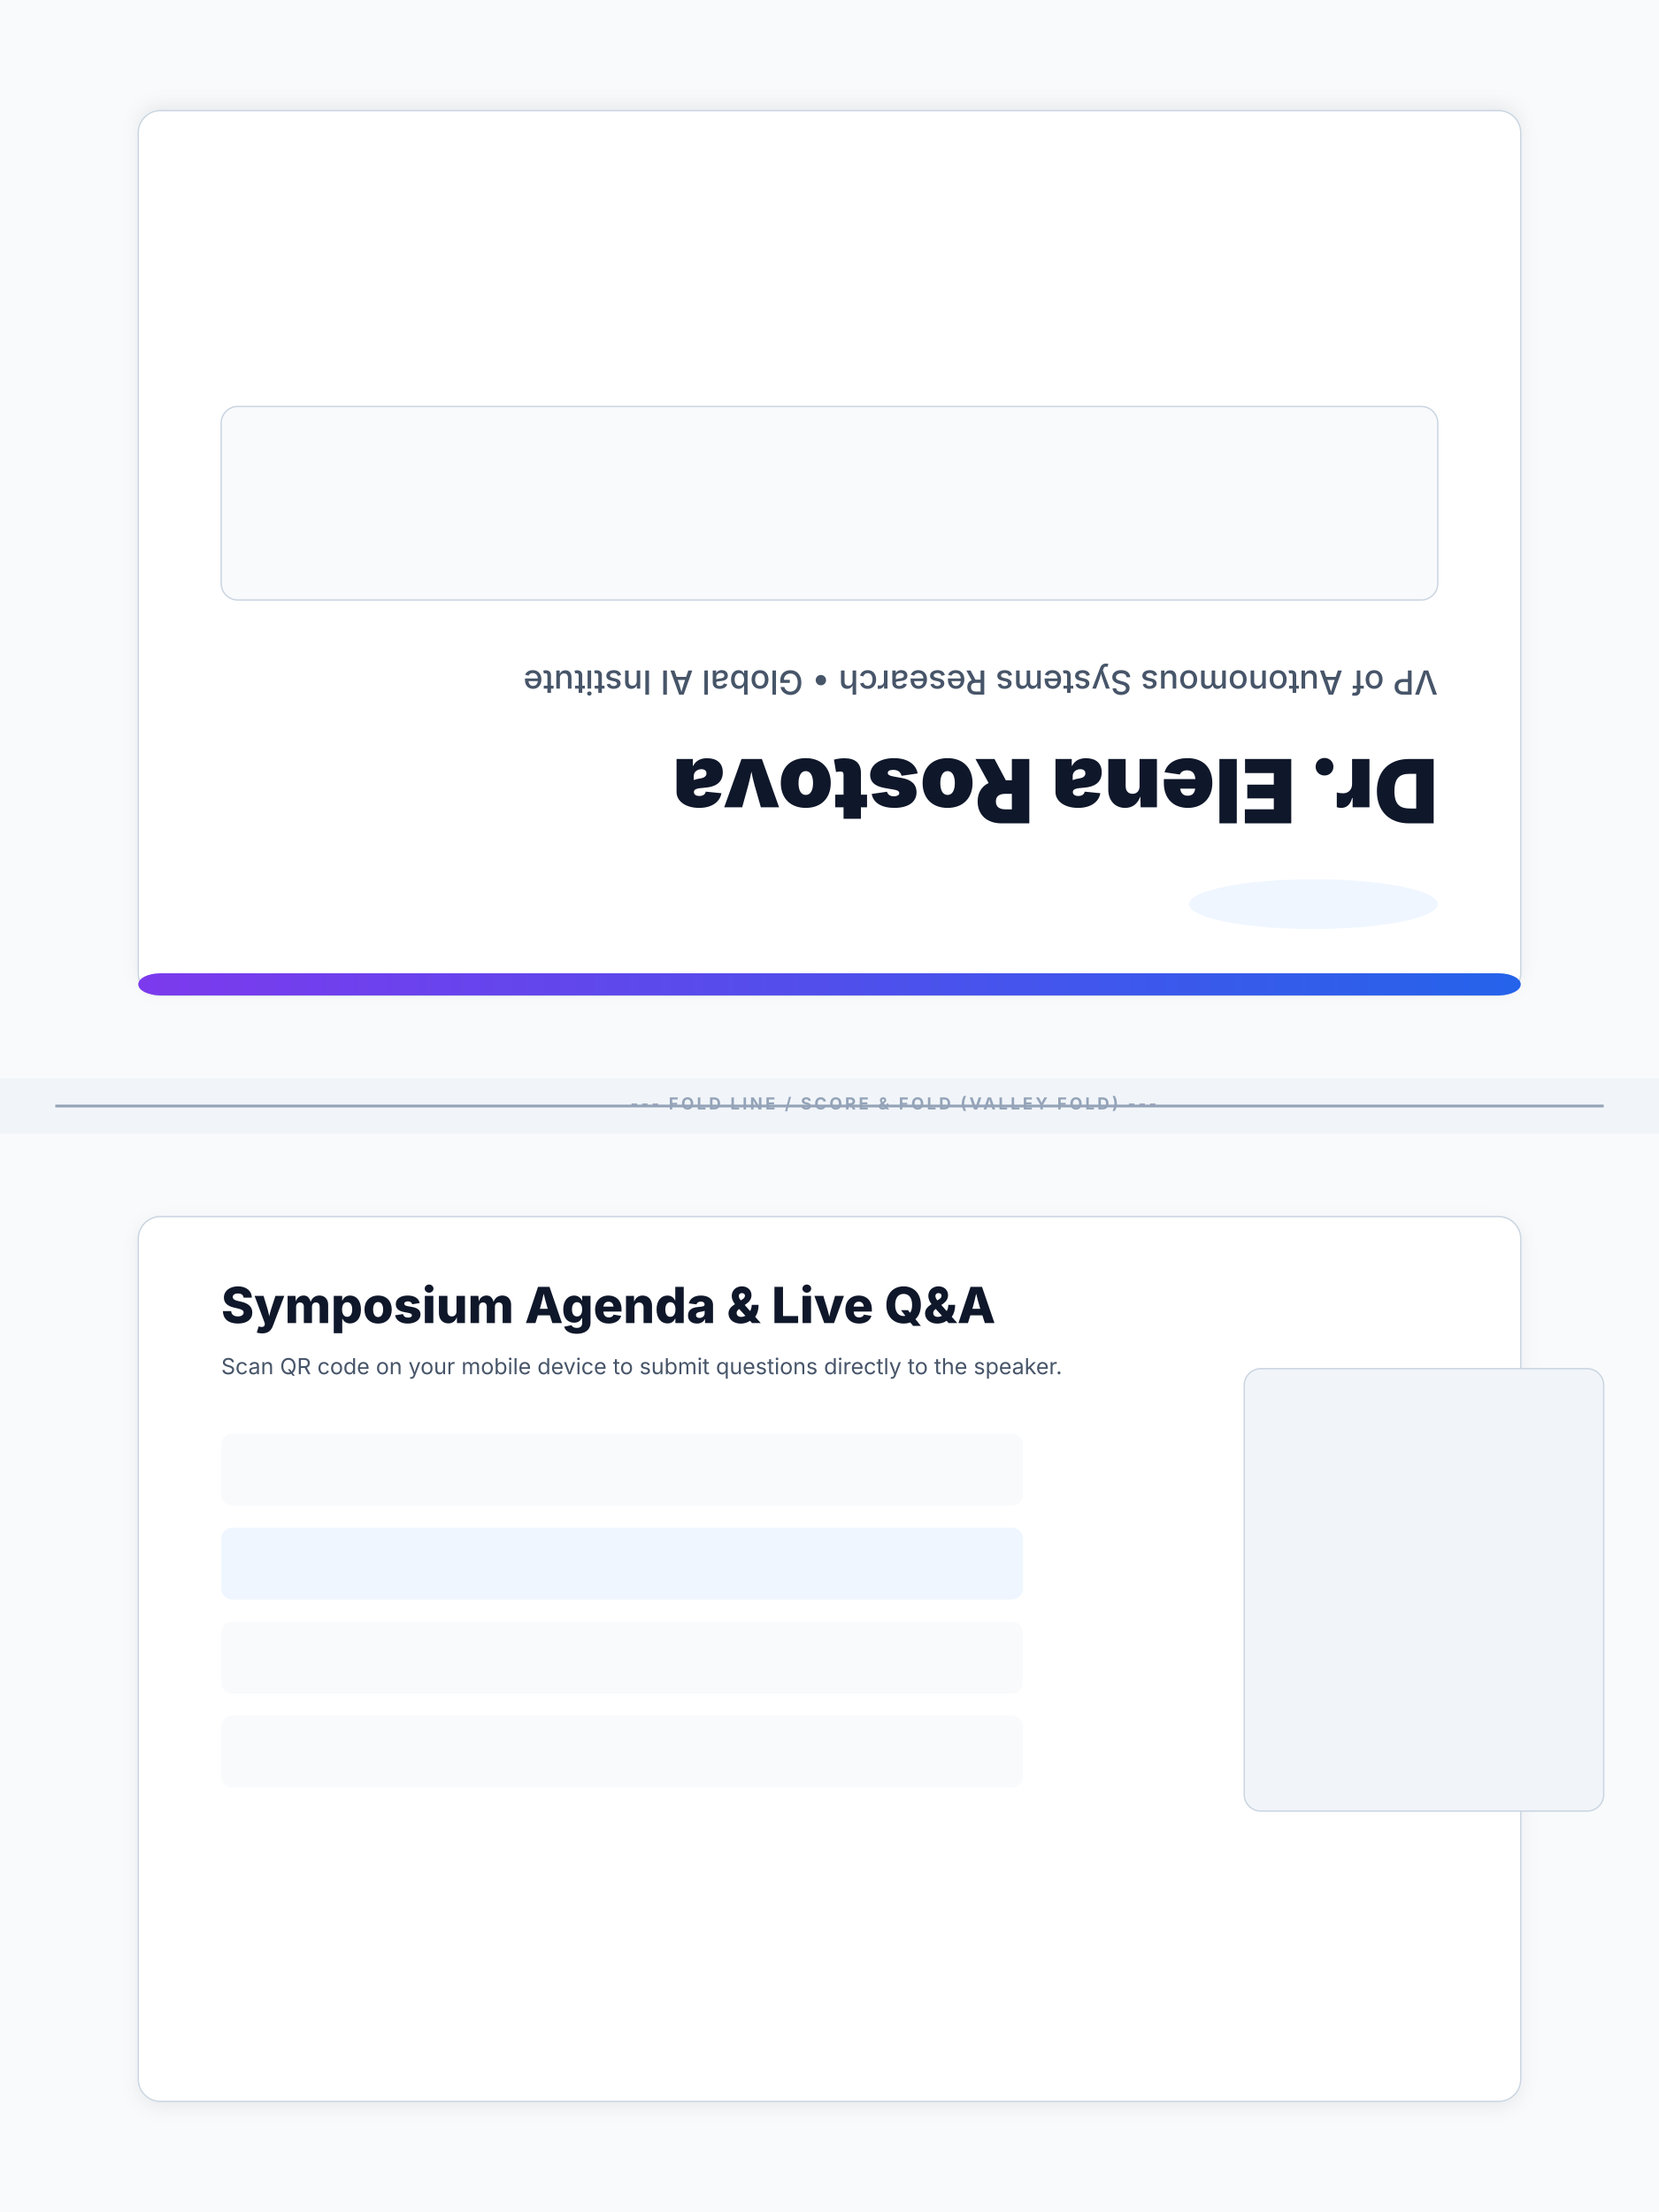
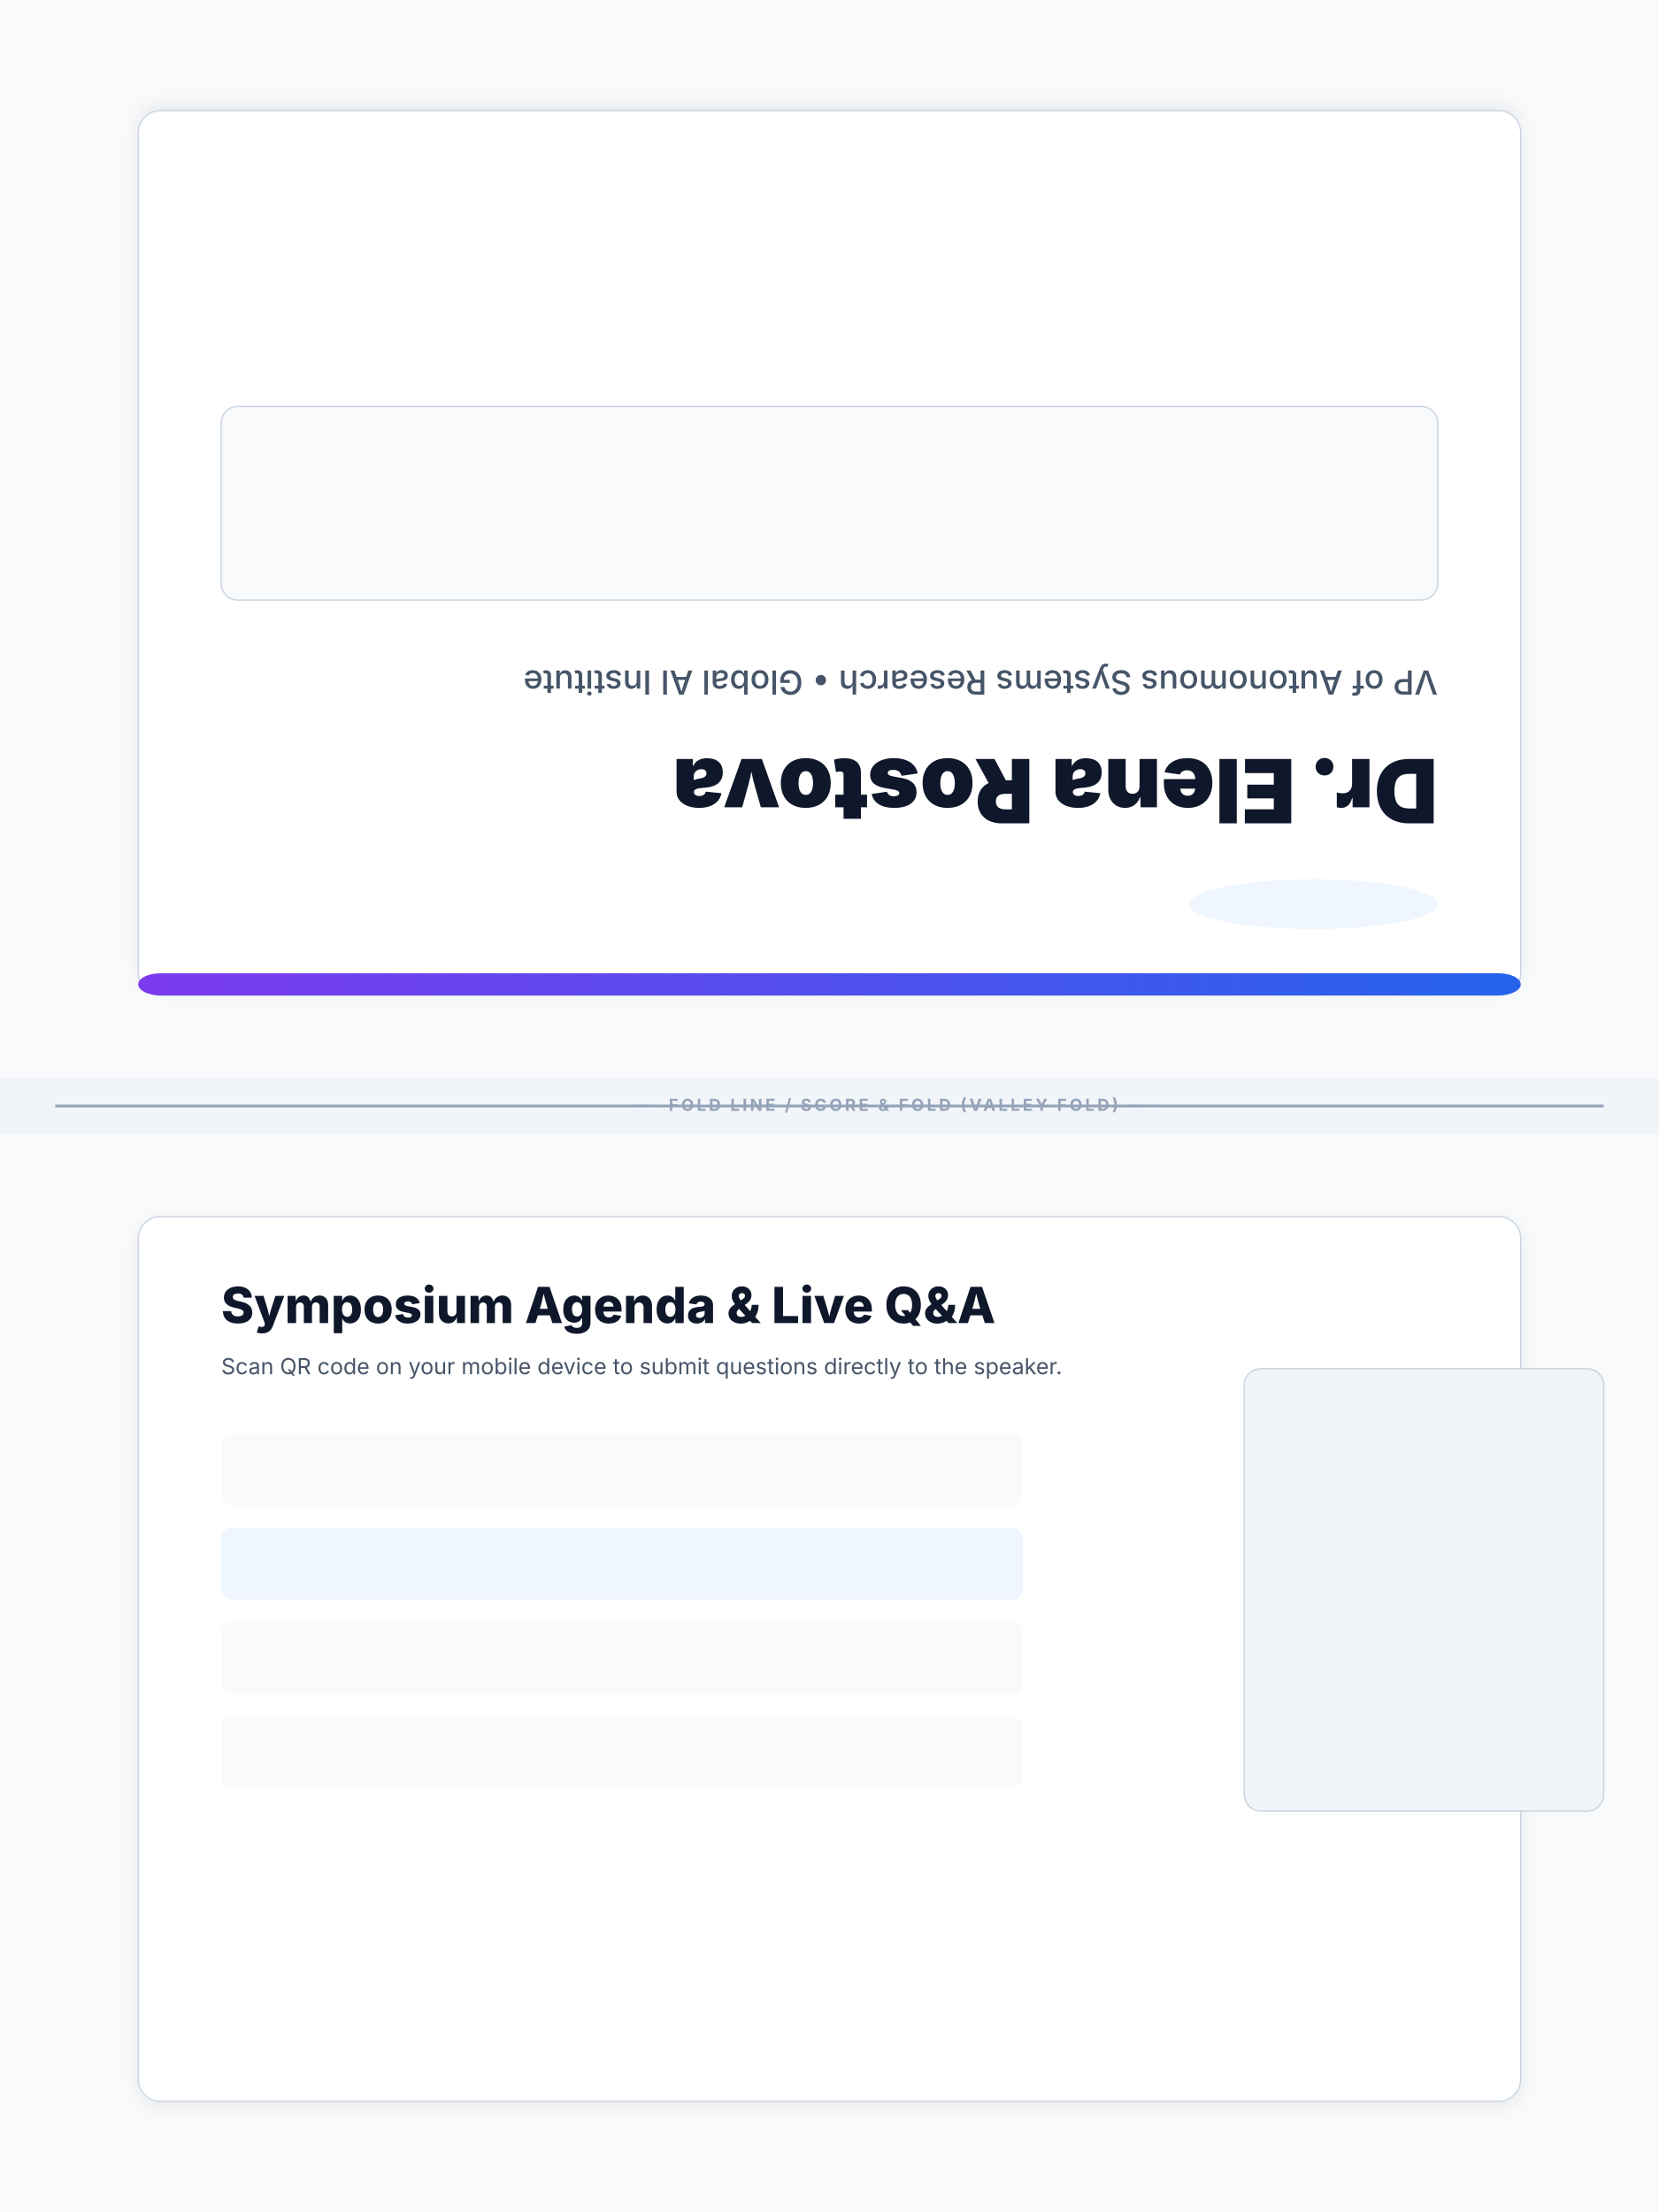
<svg xmlns="http://www.w3.org/2000/svg" viewBox="0 0 1200 1600" width="1200" height="1600">
  <defs>
    <filter id="filter_1" x="-50%" y="-50%" width="200%" height="200%" color-interpolation-filters="sRGB">
      <feDropShadow dx="0" dy="4" stdDeviation="6" flood-color="#00000010" />
    </filter>
    <linearGradient id="lin_grad_1" x1="0%" y1="50%" x2="100%" y2="50%" color-interpolation="sRGB">
      <stop offset="0%" stop-color="#2563eb" />
      <stop offset="100%" stop-color="#7c3aed" />
    </linearGradient>
    <filter id="filter_2" x="-50%" y="-50%" width="200%" height="200%" color-interpolation-filters="sRGB">
      <feDropShadow dx="0" dy="4" stdDeviation="6" flood-color="#00000010" />
    </filter>
  </defs>
  <rect width="100%" height="100%" fill="#f8fafc" />
  <rect x="0" y="780" width="1200" height="40" fill="#f1f5f9" id="foldZone" />
  <rect x="40" y="799" width="1120" height="2" fill="#94a3b8" id="foldLine" />
-   <text x="456" y="802.5" font-family="Inter, -apple-system, sans-serif" font-size="12" font-weight="700" font-style="normal" text-anchor="start" letter-spacing="2" xml:space="preserve" fill="#94a3b8" id="foldNotice">--- FOLD LINE / SCORE &amp; FOLD (VALLEY FOLD) ---</text>
+   <text x="456" y="803.5" font-family="Inter, -apple-system, sans-serif" font-size="12" font-weight="700" font-style="normal" text-anchor="start" letter-spacing="2" xml:space="preserve" fill="#94a3b8" id="foldNotice">--- FOLD LINE / SCORE &amp; FOLD (VALLEY FOLD) ---</text>
  <g id="sideA" transform="translate(600 400) rotate(180) translate(-600 -400)">
    <rect x="100" y="80" width="1000" height="640" rx="16" ry="16" fill="#ffffff" stroke="#cbd5e1" stroke-width="1" id="cardA_Bg" filter="url(#filter_1)" />
    <rect x="100" y="80" width="1000" height="16" rx="16" ry="16" fill="url(#lin_grad_1)" id="stripeA" />
    <rect x="160" y="128" width="180" height="36" rx="9999" ry="9999" fill="#eff6ff" id="pillA" />
    <text x="160" y="251" font-family="Inter, -apple-system, sans-serif" font-size="64" font-weight="900" font-style="normal" text-anchor="start" xml:space="preserve" fill="#0f172a" id="speakerNameA">Dr. Elena Rostova</text>
    <text x="160" y="315" font-family="Inter, -apple-system, sans-serif" font-size="24" font-weight="500" font-style="normal" text-anchor="start" xml:space="preserve" fill="#475569" id="speakerRoleA">VP of Autonomous Systems Research • Global AI Institute</text>
    <rect x="160" y="366" width="880" height="140" rx="12" ry="12" fill="#f8fafc" stroke="#cbd5e1" stroke-width="1" id="sessionBoxA" />
  </g>
  <g id="sideB">
    <rect x="100" y="880" width="1000" height="640" rx="16" ry="16" fill="#ffffff" stroke="#cbd5e1" stroke-width="1" id="cardB_Bg" filter="url(#filter_2)" />
    <text x="160" y="957" font-family="Inter, -apple-system, sans-serif" font-size="36" font-weight="800" font-style="normal" text-anchor="start" xml:space="preserve" fill="#0f172a" id="titleB">Symposium Agenda &amp; Live Q&amp;A</text>
    <text x="160" y="994" font-family="Inter, -apple-system, sans-serif" font-size="16" font-weight="400" font-style="normal" text-anchor="start" xml:space="preserve" fill="#475569" id="subTitleB">Scan QR code on your mobile device to submit questions directly to the speaker.</text>
    <g id="scheduleB">
      <rect x="160" y="1037" width="580" height="52" rx="8" ry="8" fill="#f8fafc" id="item1" />
      <rect x="160" y="1105" width="580" height="52" rx="8" ry="8" fill="#eff6ff" id="item2" />
      <rect x="160" y="1173" width="580" height="52" rx="8" ry="8" fill="#f8fafc" id="item3" />
      <rect x="160" y="1241" width="580" height="52" rx="8" ry="8" fill="#f8fafc" id="item4" />
    </g>
    <rect x="900" y="990" width="260" height="320" rx="12" ry="12" fill="#f1f5f9" stroke="#cbd5e1" stroke-width="1" id="qrBoxB" />
  </g>
</svg>
